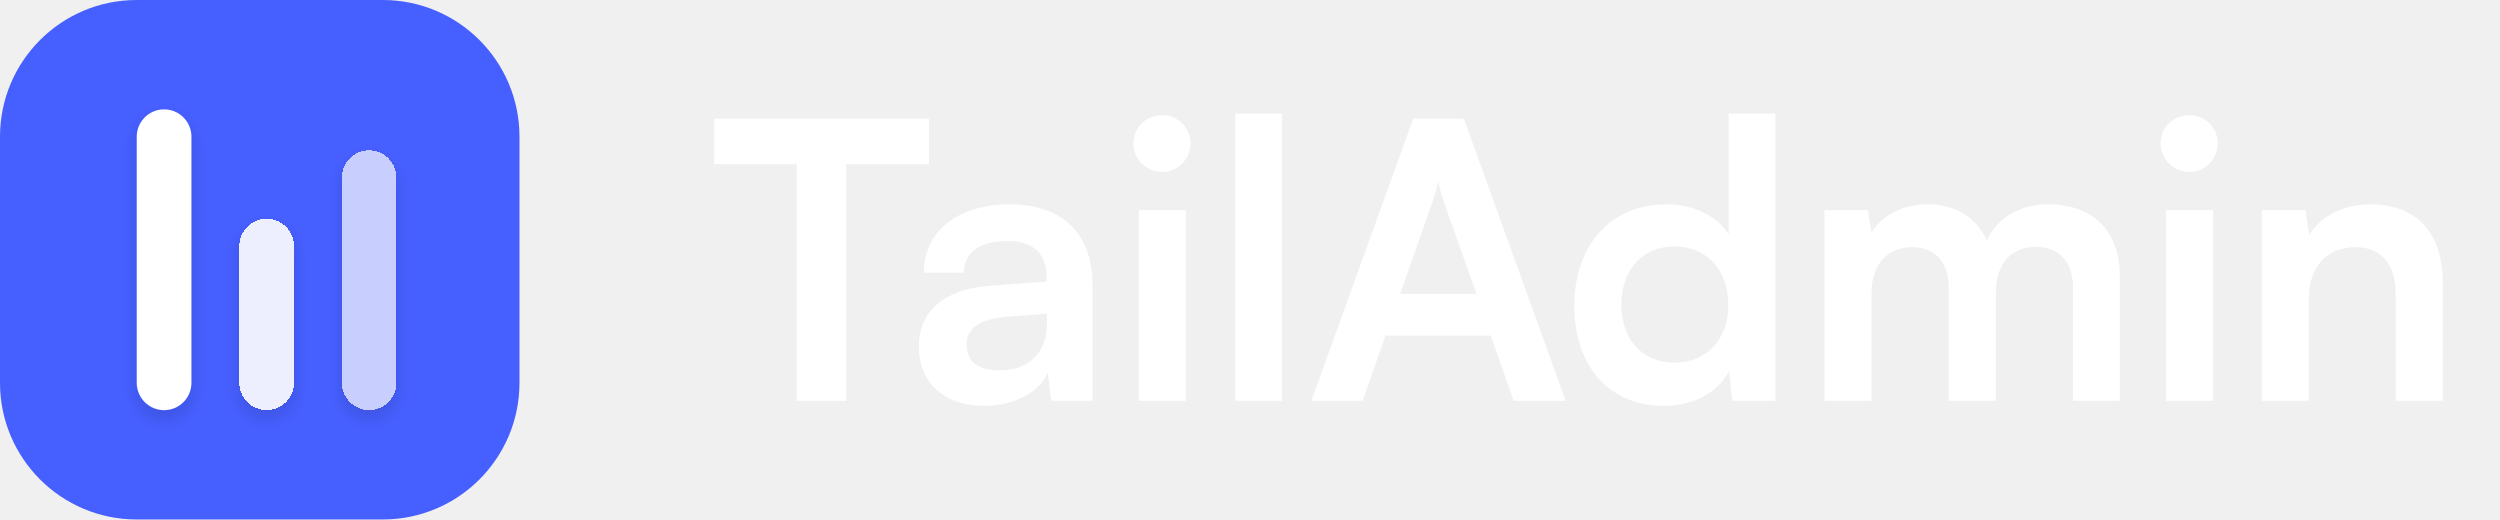
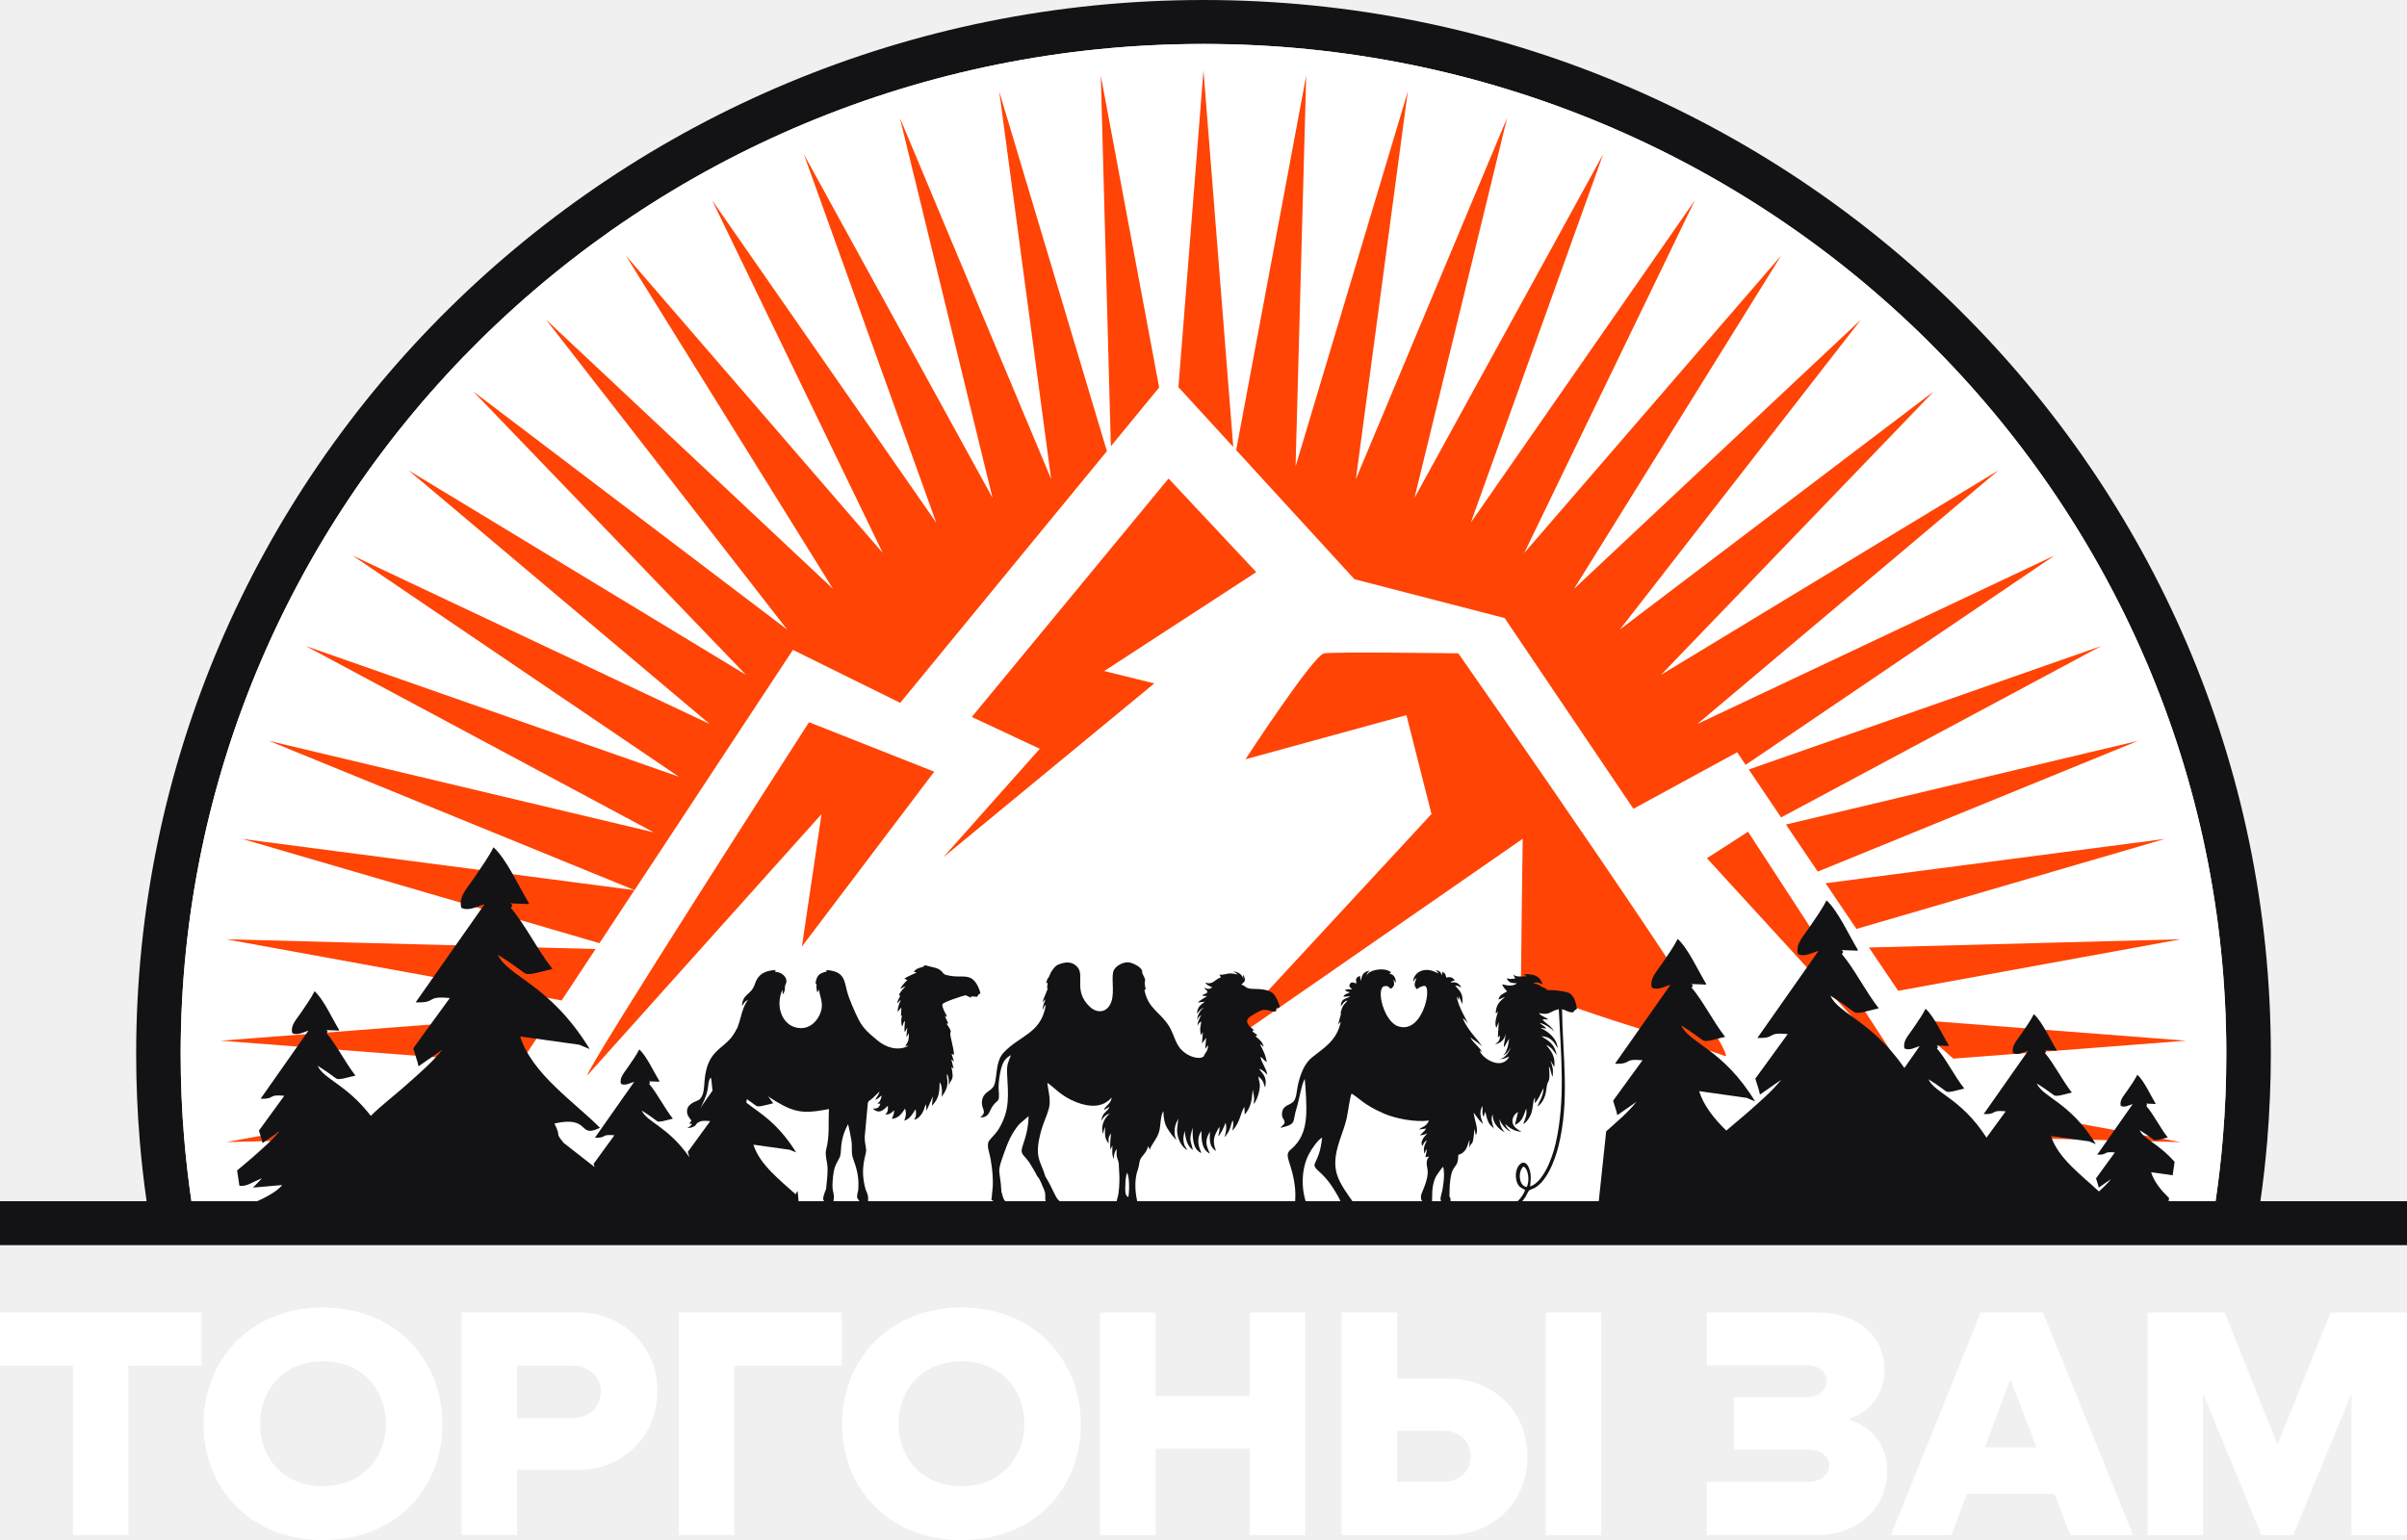
- <svg xmlns="http://www.w3.org/2000/svg" width="154" height="32" viewBox="0 0 154 32" fill="none">
-   <path d="M0 8.421C0 3.77 3.77 0 8.421 0H23.579C28.23 0 32 3.77 32 8.421V23.579C32 28.23 28.23 32 23.579 32H8.421C3.77 32 0 28.23 0 23.579V8.421Z" fill="#465FFF" />
-   <g filter="url(#filter0_d_1608_324)">
-     <path d="M8.424 8.422C8.424 7.491 9.178 6.737 10.108 6.737C11.038 6.737 11.792 7.491 11.792 8.422V23.579C11.792 24.51 11.038 25.264 10.108 25.264C9.178 25.264 8.424 24.51 8.424 23.579V8.422Z" fill="white" />
+ <svg xmlns="http://www.w3.org/2000/svg" width="200" height="128" viewBox="0 0 200 128" fill="none">
+   <g clip-path="url(#clip0_17_2006)">
+     <path d="M16.744 109.087V113.504H10.678V127.584H6.066V113.504H0V109.087H16.744Z" fill="white" />
+     <path d="M16.912 118.393C16.912 113.091 20.742 108.675 26.836 108.675C32.93 108.675 36.761 113.091 36.761 118.393C36.761 123.695 32.93 128.003 26.836 128.003C20.742 128.003 16.912 123.641 16.912 118.393ZM32.064 118.336C32.064 115.546 30.136 113.145 26.836 113.145C23.536 113.145 21.609 115.546 21.609 118.336C21.609 121.125 23.509 123.526 26.836 123.526C30.164 123.526 32.064 121.095 32.064 118.336Z" fill="white" />
+     <path d="M54.621 115.604C54.621 119.496 51.629 122.174 48.024 122.174H42.964V127.584H38.352V109.084H48.024C51.714 109.084 54.621 111.847 54.621 115.6V115.604ZM47.603 117.866C48.832 117.866 49.924 117.037 49.924 115.631C49.924 114.332 48.804 113.504 47.603 113.504H42.964V117.866H47.603Z" fill="white" />
+     <path d="M56.408 127.588V109.087H69.937V113.504H61.019V127.584H56.408V127.588Z" fill="white" />
+     <path d="M69.965 118.393C69.965 113.091 73.795 108.675 79.889 108.675C85.983 108.675 89.814 113.091 89.814 118.393C89.814 123.695 85.983 128.003 79.889 128.003C73.795 128.003 69.965 123.641 69.965 118.393ZM85.117 118.336C85.117 115.546 83.189 113.145 79.889 113.145C76.589 113.145 74.662 115.546 74.662 118.336C74.662 121.125 76.561 123.526 79.889 123.526C83.217 123.526 85.117 121.095 85.117 118.336Z" fill="white" />
+     <path d="M103.846 109.087H108.458V127.588H103.846V120.409H96.02V127.588H91.409V109.087H96.02V116.019H103.846V109.087Z" fill="white" />
+     <path d="M120.309 114.582C123.973 114.582 126.906 117.179 126.906 121.071C126.906 124.964 124 127.588 120.309 127.588H111.477V109.087H116.088V114.582H120.309ZM119.888 123.168C121.426 123.168 122.209 122.12 122.209 121.041C122.209 119.962 121.426 118.914 119.888 118.914H116.088V123.165H119.888V123.168ZM128.444 109.087H133.055V127.588H128.444V109.087Z" fill="white" />
+     <path d="M153.681 118.031C155.386 118.501 156.81 119.993 156.81 122.282C156.81 125.43 154.212 127.584 151.079 127.584H141.826V123.168H150.213C151.387 123.168 152.004 122.478 152.004 121.815C152.004 121.153 151.415 120.49 150.213 120.49H144.065V116.128H150.104C151.192 116.128 151.781 115.438 151.781 114.775C151.781 114.112 151.25 113.477 150.104 113.477H141.829V109.087H151.024C154.157 109.087 156.587 110.91 156.587 113.865C156.587 115.688 155.495 117.318 153.681 117.923V118.035V118.031Z" fill="white" />
+     <path d="M172.02 127.588L170.706 124.162H163.438L162.151 127.588H157.118L164.581 109.087H169.754L177.244 127.588H172.017H172.02ZM164.92 120.297H169.223L167.043 114.663L164.917 120.297H164.92Z" fill="white" />
+     <path d="M200 127.588H195.389V115.827L190.551 127.588H187.895L183.057 115.827V127.588H178.446V109.087H184.848L189.237 120.077L193.653 109.087H200V127.588Z" fill="white" />
+     <path d="M15.909 99.839H184.095C184.352 98.101 184.557 96.329 184.704 94.526C184.892 92.254 184.988 89.945 184.988 87.601C184.988 64.421 175.475 43.432 160.097 28.242C144.719 13.049 123.469 3.655 100.002 3.655C76.534 3.655 55.285 13.049 39.907 28.242C24.529 43.432 15.015 64.421 15.015 87.601C15.015 89.945 15.111 92.254 15.299 94.526C15.45 96.326 15.652 98.097 15.909 99.839ZM0 99.839H12.181C11.941 98.168 11.753 96.491 11.612 94.814C11.414 92.423 11.314 90.016 11.314 87.601C11.314 63.41 21.242 41.511 37.291 25.659C53.34 9.806 75.51 0 99.998 0C124.486 0 146.66 9.806 162.709 25.659C178.758 41.511 188.686 63.41 188.686 87.601C188.686 90.016 188.583 92.423 188.388 94.814C188.247 96.491 188.059 98.168 187.819 99.839H200V103.494H0V99.839Z" fill="#131316" />
+     <mask id="mask0_17_2006" style="mask-type:luminance" maskUnits="userSpaceOnUse" x="15" y="3" width="170" height="97">
+       <path d="M15.296 94.527C15.447 96.326 15.649 98.097 15.905 99.839H184.091C184.348 98.097 184.553 96.329 184.701 94.527C184.889 92.254 184.985 89.945 184.985 87.601C184.985 64.421 175.471 43.432 160.093 28.239C144.715 13.049 123.466 3.652 99.998 3.652C76.531 3.652 55.282 13.046 39.904 28.239C24.525 43.432 15.012 64.418 15.012 87.601C15.012 89.945 15.108 92.254 15.296 94.527Z" fill="white" />
+     </mask>
+     <g mask="url(#mask0_17_2006)">
+       <path d="M15.014 2.836L14.539 99.836L184.982 100.667L185.457 3.667L15.014 2.836Z" fill="white" />
+     </g>
+     <path fill-rule="evenodd" clip-rule="evenodd" d="M92.302 37.092L91.467 6.286L96.315 32.206L92.302 37.092ZM52.717 73.981L22.341 61.577L54.323 69.182L25.405 53.695L56.408 64.56L29.288 46.171L58.969 60.177L33.94 39.09L61.978 56.086L39.318 32.53L65.405 52.325L45.364 26.558L69.212 48.941L52.005 21.246L73.354 45.968L59.174 16.651L77.791 43.439L66.791 12.816L82.47 41.383L74.771 9.793L87.342 39.821L83.028 7.608L91.974 37.498L74.799 58.419L65.884 54.016L52.728 73.981H52.717ZM49.811 78.393L20.13 69.73L52.714 73.987L49.811 78.393ZM46.672 83.155L18.791 78.069L49.486 78.88L46.668 83.155H46.672ZM43.204 88.416L18.343 86.499L45.864 84.379L43.2 88.416H43.204ZM39.27 94.388L27.737 94.692L27.24 94.53L27.114 94.709L18.795 94.929L41.663 90.756L39.27 94.385V94.388ZM167.296 92.393L181.205 94.932L169.833 94.631L167.296 92.396V92.393ZM159.361 84.781L181.654 86.499L162.301 87.99L160.391 86.306L159.361 84.778V84.781ZM155.294 78.755L181.205 78.069L157.721 82.353L155.294 78.755ZM151.689 73.412L179.87 69.73L154.253 77.21L151.689 73.412ZM148.395 68.533L177.659 61.574L151.038 72.445L148.395 68.53V68.533ZM145.307 63.958L174.595 53.695L147.995 67.941L145.307 63.961V63.958ZM102.713 37.413L108.533 6.286L107.65 38.769L116.975 7.608L112.662 39.821L125.229 9.793L117.53 41.383L133.209 12.816L122.21 43.439L140.826 16.651L126.646 45.968L147.995 21.246L130.789 48.941L154.636 26.558L134.595 52.325L160.682 32.53L138.022 56.086L166.06 39.09L141.032 60.177L170.713 46.171L145.047 63.572L144.342 62.527L135.722 67.224L125.024 51.372L112.542 48.142L102.717 37.413H102.713ZM99.998 5.847L102.473 37.153L97.917 32.178L99.998 5.847Z" fill="#FF4405" />
+     <path fill-rule="evenodd" clip-rule="evenodd" d="M97.095 39.777L80.748 59.592L86.397 62.237L78.373 71.262L95.911 56.803L91.751 55.775L104.384 47.554L97.099 39.777H97.095ZM103.487 63.109C103.487 63.109 109.132 54.449 110.026 54.303C110.916 54.158 121.172 54.303 121.172 54.303C121.172 54.303 145.099 88.504 143.315 87.77C141.531 87.037 126.376 82.779 126.376 81.606C126.376 80.432 126.523 69.716 126.523 69.716L100.07 88.064L118.944 67.66L116.862 59.44L103.487 63.109ZM141.829 71.333L145.246 69.131L158.621 89.681L141.829 71.333ZM48.798 89.387C48.798 88.653 67.222 60.028 67.222 60.028L77.626 64.14L66.63 78.674L68.263 67.664L48.798 89.387Z" fill="#FF4405" />
+     <path fill-rule="evenodd" clip-rule="evenodd" d="M66.278 98.997L66.514 101.665H20.431C20.346 101.222 20.267 100.775 20.188 100.329C21.53 99.822 22.947 99.152 23.444 98.496L21.023 98.709L21.77 97.932C20.743 98.351 20.575 98.601 19.894 98.567C19.829 98.141 19.764 97.715 19.702 97.286C20.164 96.883 20.654 96.495 21.023 96.166C21.828 95.443 22.567 94.827 23.194 94.05L21.818 95.01L21.753 94.74L21.516 93.972L23.622 91.077C22.174 90.935 22.937 91.365 21.653 91.324L25.624 85.67C25.268 85.755 24.727 86.103 24.286 85.87C24.122 85.214 24.604 84.771 25.039 84.128C25.398 83.594 25.864 82.941 26.138 82.387C26.888 83.06 27.617 84.683 28.189 85.623C28.103 85.684 28.055 85.65 27.904 85.647C26.443 85.62 27.494 85.525 27.134 85.87C27.945 86.817 28.699 88.338 29.537 89.4L28.462 89.66C27.757 89.742 28.281 89.775 26.395 88.582C26.884 89.688 28.798 90.134 30.811 92.748C31.667 91.892 32.838 90.999 33.625 90.296C34.789 89.255 35.854 88.369 36.754 87.246L34.775 88.629L34.679 88.237L34.337 87.131L37.374 82.955C35.289 82.752 36.388 83.371 34.536 83.313L40.26 75.161C39.746 75.279 38.969 75.783 38.329 75.448C38.093 74.505 38.794 73.862 39.417 72.936C39.938 72.161 40.609 71.225 41.006 70.423C42.084 71.394 43.135 73.734 43.96 75.09C43.837 75.181 43.769 75.13 43.553 75.123C41.441 75.086 42.961 74.951 42.44 75.448C43.608 76.814 44.696 79.005 45.905 80.537L44.351 80.916C43.337 81.031 44.097 81.078 41.372 79.357C42.177 81.183 45.672 81.761 49 87.195L48.13 86.834L43.221 86.147C44.186 89.251 47.764 91.622 49.852 93.739C47.952 94.665 49.15 92.697 46.066 93.38C46.713 94.672 46.014 93.969 46.833 94.993L49.404 97.002L49.321 96.738L51.05 94.361C49.862 94.246 50.489 94.597 49.434 94.564L52.694 89.921C52.403 89.989 51.961 90.276 51.594 90.087C51.461 89.546 51.858 89.184 52.211 88.653C52.509 88.213 52.892 87.679 53.118 87.226C53.731 87.777 54.33 89.109 54.802 89.88C54.73 89.931 54.693 89.904 54.569 89.9C53.364 89.88 54.231 89.802 53.936 90.087C54.6 90.861 55.22 92.112 55.908 92.981L55.021 93.198C54.446 93.265 54.878 93.289 53.327 92.308C53.755 93.279 55.514 93.634 57.284 96.187L57.151 95.744L59.013 93.184C57.733 93.055 58.407 93.438 57.271 93.404L60.783 88.396C60.468 88.47 59.992 88.781 59.599 88.575C59.455 87.993 59.883 87.601 60.266 87.03C60.584 86.556 60.999 85.981 61.242 85.491C61.903 86.086 62.55 87.523 63.056 88.355C62.981 88.409 62.936 88.379 62.806 88.376C61.509 88.352 62.44 88.267 62.122 88.575C62.84 89.414 63.505 90.76 64.251 91.7L63.296 91.929C62.673 92.001 63.138 92.031 61.468 90.972C61.947 92.061 63.98 92.43 65.966 95.494C66.024 95.588 66.086 95.686 66.147 95.784L65.983 95.717L65.614 95.565L62.601 95.142C63.118 96.806 64.864 98.128 66.151 99.305L66.12 99.213L66.278 98.997Z" fill="#131316" />
+     <path fill-rule="evenodd" clip-rule="evenodd" d="M180.531 97.685L178.737 97.431C178.987 98.236 179.573 98.939 180.233 99.585C180.117 100.282 179.99 100.975 179.86 101.665H132.651L133.459 94.033C134.397 93.194 135.253 92.484 135.979 91.578L134.383 92.69L134.311 92.379L134.034 91.487L136.479 88.125C134.798 87.963 135.684 88.46 134.192 88.413L138.8 81.853C138.389 81.947 137.762 82.356 137.249 82.086C137.057 81.325 137.622 80.808 138.122 80.06C138.543 79.442 139.08 78.684 139.399 78.042C140.268 78.823 141.114 80.706 141.778 81.798C141.679 81.87 141.624 81.829 141.449 81.822C139.751 81.795 140.973 81.683 140.556 82.086C141.497 83.181 142.37 84.947 143.342 86.181L142.093 86.485C141.278 86.58 141.888 86.614 139.697 85.231C140.344 86.702 143.158 87.168 145.831 91.541L145.133 91.25L141.182 90.692C141.562 91.912 142.439 92.991 143.438 93.972C144.055 93.431 144.722 92.903 145.219 92.46C146.249 91.537 147.197 90.753 147.995 89.755L146.235 90.979L146.157 90.634L145.852 89.654L148.543 85.951C146.691 85.768 147.67 86.32 146.026 86.269L151.103 79.036C150.648 79.144 149.96 79.59 149.392 79.293C149.183 78.454 149.802 77.886 150.357 77.061C150.819 76.378 151.415 75.546 151.764 74.836C152.723 75.698 153.654 77.775 154.386 78.975C154.277 79.053 154.215 79.009 154.024 79.002C152.151 78.972 153.5 78.853 153.038 79.293C154.071 80.503 155.037 82.448 156.108 83.807L154.736 84.142C153.835 84.247 154.506 84.284 152.093 82.759C152.753 84.267 155.485 84.818 158.238 88.764L159.511 86.948C159.172 87.03 158.666 87.361 158.245 87.141C158.091 86.519 158.549 86.1 158.957 85.491C159.299 84.984 159.741 84.368 159.997 83.844C160.706 84.48 161.398 86.015 161.939 86.904C161.86 86.965 161.815 86.932 161.672 86.925C160.285 86.901 161.285 86.813 160.942 87.141C161.709 88.034 162.421 89.475 163.215 90.479L162.195 90.726C161.531 90.803 162.028 90.834 160.241 89.704C160.754 90.868 162.938 91.26 165.061 94.557L166.656 92.369C165.307 92.237 166.019 92.636 164.824 92.599L168.515 87.341C168.183 87.418 167.683 87.746 167.269 87.53C167.118 86.921 167.57 86.505 167.971 85.907C168.306 85.41 168.741 84.805 168.994 84.291C169.689 84.916 170.367 86.424 170.901 87.297C170.822 87.354 170.778 87.324 170.637 87.317C169.275 87.293 170.257 87.209 169.922 87.53C170.672 88.409 171.373 89.823 172.154 90.81L171.154 91.054C170.501 91.128 170.987 91.155 169.234 90.049C169.751 91.226 172.003 91.598 174.15 95.101L173.588 94.868L170.422 94.422C171 96.285 173.037 97.736 174.4 99.031C174.766 98.703 175.105 98.378 175.406 97.999L174.383 98.713L174.338 98.51L174.16 97.942L175.725 95.788C174.65 95.683 175.215 96.004 174.259 95.974L177.21 91.77C176.947 91.831 176.546 92.092 176.218 91.919C176.094 91.432 176.457 91.101 176.776 90.624C177.046 90.228 177.392 89.742 177.594 89.329C178.152 89.829 178.693 91.037 179.117 91.737C179.056 91.781 179.021 91.757 178.908 91.75C177.82 91.733 178.604 91.662 178.337 91.919C178.939 92.623 179.497 93.752 180.12 94.543L179.323 94.74C178.799 94.797 179.189 94.821 177.786 93.935C178.118 94.689 179.336 95.03 180.689 96.569C180.637 96.941 180.586 97.313 180.531 97.685Z" fill="#131316" />
+     <path fill-rule="evenodd" clip-rule="evenodd" d="M93.651 97.482C93.87 97.81 93.84 99.105 93.754 99.497C93.436 99.352 93.504 98.933 93.507 98.534C93.514 98.155 93.528 97.827 93.648 97.479L93.651 97.482ZM82.409 99.491L82.368 99.71C82.463 99.788 82.594 99.879 82.679 99.934C82.713 100.238 82.573 100.394 82.6 100.691C83.073 100.999 83.949 100.874 84.514 100.786C84.524 100.519 84.021 100.147 83.805 100.018C83.617 99.907 83.491 99.856 83.398 99.653C83.306 99.457 83.275 99.207 83.21 99.071C83.1 96.921 82.713 97.759 83.597 95.382C83.805 94.821 84.035 94.341 84.346 93.891C84.713 93.363 84.767 93.374 85.154 93.042C85.271 92.941 85.356 92.846 85.469 92.778C85.452 94.216 84.911 95.23 84.887 95.609C84.863 95.987 85.243 96.167 85.545 96.654C85.798 97.059 85.976 97.343 86.188 97.769C86.404 97.962 86.613 98.571 86.733 98.838C86.849 99.098 86.849 99.169 86.852 99.484C86.859 99.951 86.852 99.795 87.14 100.011C87.184 100.684 86.52 100.945 88.571 100.843L88.972 100.776C88.889 100.231 88.095 100.113 87.749 99.474C87.469 98.956 87.195 98.294 86.863 97.79C86.476 96.454 85.877 96.234 86.527 93.928C86.698 93.313 86.962 92.799 87.14 92.183C87.349 91.449 87.106 90.716 87.02 90.002C87.561 90.33 88.119 91.091 89.413 91.602C90.587 92.065 91.666 92.045 92.368 91.223C92.323 91.73 91.871 91.886 91.714 92.254C91.902 92.187 92.001 92.088 92.196 91.997C92.025 92.423 91.543 92.474 91.519 93.184C91.625 92.907 91.909 92.616 92.203 92.562C91.785 92.914 91.471 93.465 91.621 94.256C91.703 94.06 91.721 93.898 91.823 93.668C91.809 94.324 91.768 94.591 92.121 95.054C92.094 94.557 92.094 94.55 92.313 94.189C92.285 94.686 92.207 95.013 92.268 95.551L92.429 95.216C92.436 95.73 92.364 95.879 92.539 96.346C92.576 95.886 92.583 95.815 92.795 95.484C92.782 95.839 92.734 96.031 92.864 96.359C93.011 96.731 92.946 96.806 92.984 97.242C93.038 97.884 93.018 98.581 92.939 99.18C92.905 99.42 92.833 99.592 92.789 99.808C92.696 100.251 92.878 100.113 93.049 100.299C93.268 100.536 93.1 100.603 93.018 100.924C92.925 101.279 93.107 101.208 93.23 101.479C93.61 101.482 94.007 101.536 94.35 101.526C94.723 101.513 95.096 101.465 95.476 101.476L95.668 101.323C95.531 101.029 95.25 100.82 95 100.661C94.572 100.39 94.63 100.343 94.48 99.781C94.309 99.007 94.257 98.013 94.534 97.245C94.702 96.785 94.617 96.488 94.87 96.167C95.082 95.896 95.298 95.693 95.394 95.264L95.538 95.555C95.681 95.088 96.109 94.716 96.298 94.104C96.469 93.549 96.39 92.785 96.667 92.349C96.684 92.927 96.739 93.347 97.003 93.793C97.164 94.063 97.551 94.628 97.766 94.74C97.605 94.53 97.568 94.114 97.616 93.772C97.67 93.38 97.797 93.262 97.896 92.975C97.879 93.573 97.701 93.874 97.903 94.56C98.03 94.997 98.338 95.45 98.656 95.585C98.495 95.308 98.382 95.23 98.341 94.828C98.297 94.422 98.417 94.219 98.424 93.975C98.53 94.719 98.639 95.25 99.118 95.582C98.875 94.574 98.817 94.814 99.091 93.729C99.101 94.635 99.098 95.528 99.831 95.839C99.557 95.254 99.409 94.615 99.831 93.992C99.814 94.878 99.899 95.572 100.532 95.886C100.224 95.206 100.074 94.821 100.532 94.067C100.508 94.777 100.467 95.298 101.042 95.673C100.721 94.821 100.834 94.472 101.32 93.651C101.361 94.053 101.268 94.141 101.221 94.459C101.505 94.148 101.652 93.769 101.837 93.319C101.95 93.739 101.864 94.161 101.744 94.516C101.898 94.371 102.056 94.131 102.162 93.891C102.22 93.759 102.251 93.637 102.292 93.495C102.299 93.465 102.34 93.333 102.347 93.309C102.429 93.127 102.371 93.231 102.456 93.147C102.504 93.587 102.443 93.614 102.402 93.979C103.059 93.292 103.086 92.427 103.401 91.994L103.425 92.64C103.932 92.041 104.014 91.493 104.093 90.564C104.165 91.128 104.247 91.037 104.185 91.764C104.377 91.531 104.555 91.04 104.627 90.692C104.764 90.043 104.61 89.958 104.555 89.454C104.644 89.583 104.771 89.62 104.897 89.823C105.031 90.036 105.02 90.195 105.12 90.381C105.308 89.508 104.938 89.285 104.61 88.835C104.993 88.954 105.086 89.14 105.301 89.323C105.233 88.808 104.819 88.342 104.73 87.838C104.966 87.973 104.979 88.095 105.253 88.284C105.185 87.726 104.918 87.219 104.685 86.783C104.89 86.881 104.832 86.895 104.997 87.01C104.928 86.614 104.593 86.347 104.329 86.144C104.377 85.958 104.209 86.262 104.384 86.103C104.572 85.934 104.428 86.127 104.452 86.022L104.079 85.745C104.086 85.545 104.045 85.769 104.134 85.64C104.274 85.444 104.168 85.755 104.171 85.606C103.329 84.913 103.439 84.673 104.596 84.074C105.257 83.733 105.38 84.112 106.017 84.071C106.024 84.061 106.03 84.041 106.034 84.034L106.027 83.794L106.339 83.716C106.263 83.317 106.126 83.084 105.948 82.783C105.592 82.188 104.716 82.215 104.048 82.188C103.459 82.164 103.562 81.961 103.141 81.839C103.425 81.558 103.559 81.558 103.319 81.028C103.251 81.17 103.316 81.19 103.305 81.4C103.271 81.014 102.874 80.771 102.467 80.744C102.651 80.832 102.71 80.872 102.84 80.997C101.929 80.784 102.059 81.024 101.31 81.021C101.412 81.153 101.388 81.085 101.44 81.237C100.899 81.416 100.806 81.88 100.146 81.674C100.255 81.856 100.413 81.924 100.604 82.008C100.615 82.015 100.639 82.025 100.649 82.029L100.734 82.073C100.443 82.235 100.341 82.228 100.077 82.086C100.163 82.346 100.193 82.171 100.33 82.424C100.214 82.617 100.351 82.492 100.132 82.607L99.875 82.718C100.05 82.806 100.077 82.776 100.3 82.786C100.142 82.904 99.591 83.222 99.522 83.32L100.118 83.263C99.793 83.493 99.488 83.682 99.457 84.25L99.516 84.179C99.666 84 99.817 83.807 100.053 83.746C99.82 83.848 99.447 84.379 99.492 84.768C99.646 84.389 99.666 84.544 99.803 84.338C99.738 84.619 99.502 84.829 99.502 85.285C99.557 85.112 99.656 84.981 99.82 84.9C99.745 85.4 99.666 85.491 99.793 86.056L99.95 85.782L99.872 86.736L100.221 86.262L100.142 87.182L100.293 86.986C100.293 86.986 100.317 86.955 100.324 86.949L100.389 86.871C100.371 87.124 100.337 87.266 100.217 87.453C100.17 87.523 100.118 87.591 100.087 87.652C99.93 87.97 100.156 87.466 100.053 87.74C99.93 88.078 98.79 88.007 98.05 87.124C97.653 86.651 97.506 85.887 97.15 85.312C96.434 84.152 95.476 83.875 95.134 82.472C95.055 82.154 95.099 82.292 95.199 82.252C95.171 82.032 95.093 81.788 95.117 81.63C95.13 81.545 95.219 81.498 95.048 81.156C94.815 80.696 94.942 81.001 94.908 80.737C94.86 80.362 94.096 80.027 93.816 79.993C93.34 79.935 92.765 80.25 92.566 80.605C92.285 81.105 92.631 82.367 92.357 83.219C92.063 84.129 91.228 84.318 90.539 83.665C89.17 82.36 90.156 81.085 89.523 80.378C89.057 79.861 88.499 79.949 87.91 80.182C87.653 80.284 87.325 80.754 87.243 81.004C87.16 81.251 87.058 81.275 86.993 81.471C86.77 82.14 87.126 81.295 87.027 81.9C86.934 82.468 87.157 81.849 87.027 82.245C86.907 82.61 86.709 82.938 86.626 83.31C86.719 83.185 86.815 83.138 86.88 83.046C86.781 83.327 86.626 83.601 86.63 83.966C86.709 83.79 86.739 83.615 86.894 83.513C86.544 85.91 84.699 86.056 83.371 87.513C82.614 88.342 82.926 89.904 82.484 90.401C82.19 90.736 81.714 90.841 81.608 91.429C81.464 92.217 82.114 92.346 81.443 92.883C82.19 92.873 82.169 92.41 82.463 91.963C82.926 91.263 83.07 91.794 82.981 90.54C82.946 90.06 83.066 89.234 83.189 88.802C83.367 88.173 83.559 87.956 84.004 87.696C83.768 88.294 83.645 88.477 83.682 89.245C83.768 91 83.939 92.234 83.011 93.793C82.737 94.253 82.446 94.472 82.193 94.807C81.93 95.159 82.224 95.849 82.299 96.268C82.686 98.463 82.385 99.119 82.416 99.487L82.409 99.491Z" fill="#131316" />
+     <path fill-rule="evenodd" clip-rule="evenodd" d="M120.494 99.514C120.512 99.578 120.525 99.646 120.529 99.714C120.546 100.001 120.457 100.062 120.669 100.288C120.796 100.424 120.919 100.485 121.087 100.596L121.47 100.955L121.511 101.239C121.371 101.256 120.268 101.239 119.953 101.232C119.748 101.249 118.321 101.222 118.321 101.222C118.03 100.617 118.348 100.802 118.348 100.214C118.348 99.775 118.067 99.95 118.067 99.504C118.057 99.436 118.067 99.345 118.122 99.21C118.355 98.611 118.755 97.779 118.594 97.083C118.512 96.724 118.509 96.342 118.762 96.133L118.433 96.177L118.536 95.696C118.536 95.544 118.557 95.629 118.492 95.531L118.368 95.892C118.208 95.446 118.413 95.071 118.574 94.773C118.286 94.942 118.344 95 118.177 95.26C117.961 94.787 118.447 94.388 118.598 94.202C118.355 94.293 118.327 94.344 117.988 94.361L118.053 94.293C118.053 94.293 118.077 94.269 118.084 94.259C118.091 94.252 118.105 94.239 118.115 94.229C118.249 94.097 118.42 93.965 118.492 93.799L117.923 93.881C118.136 93.627 118.471 93.712 118.735 93.14C117.557 93.282 116.006 92.984 115.041 92.575C113.295 91.835 112.84 91.179 112.302 90.898C112.165 91.172 112.004 92.491 111.898 92.944C111.727 93.664 111.508 94.185 111.296 94.838C110.498 97.299 111.135 98.087 112.61 100.17C112.764 100.387 112.816 100.451 112.905 100.498H112.908H112.912L112.918 100.502H112.922L112.925 100.505H112.929H112.932H112.935L112.939 100.508H112.942H112.946H112.949L112.953 100.512H112.956L112.959 100.515H112.963V100.518H112.97H112.977L112.983 100.522H112.987H112.994L113.001 100.525H113.007H113.014H113.021L113.028 100.529H113.031H113.038V100.532H113.042L113.048 100.535H113.052H113.062V100.542H113.069L113.072 100.549L113.079 100.552H113.086L113.1 100.559L113.117 100.566L113.131 100.573H113.137L113.148 100.579L113.161 100.586H113.165L113.179 100.596H113.182L113.185 100.6C113.202 100.61 113.223 100.616 113.244 100.627L113.264 100.637C113.439 100.721 113.644 100.894 113.819 101.012C113.836 101.083 113.832 101.151 113.774 101.191C113.606 101.313 113.442 101.344 113.09 101.347C112.733 101.35 112.062 101.347 112.062 101.347L111.98 101.212C112.018 101.188 112.039 101.158 112.052 101.11C112.052 101.11 112.056 101.097 112.059 101.087V101.08V101.073V101.066V101.059V101.056V101.053V101.049V101.043V101.039V101.036V101.032V101.026V101.019V101.016V101.012V101.005V100.999V100.995V100.992V100.985V100.978V100.972V100.965V100.958V100.948V100.941V100.934V100.928V100.917V100.911V100.904V100.897V100.89V100.887V100.88V100.873V100.867V100.86V100.857V100.846V100.84V100.833V100.826V100.816C112.049 100.806 112.042 100.799 112.032 100.792C112.032 100.792 112.021 100.786 112.018 100.782C112.015 100.779 112.011 100.775 112.004 100.772C112.001 100.772 111.997 100.765 111.994 100.762C111.994 100.762 111.987 100.755 111.984 100.752L111.977 100.745H111.97V100.738H111.967L111.96 100.731C111.737 100.589 111.607 100.654 111.498 100.255C111.385 99.832 111.357 99.744 111.148 99.379C110.83 98.831 110.542 98.358 110.156 97.928C109.93 97.678 109.817 97.563 109.546 97.316C108.762 96.603 109.618 96.914 109.854 94.55C109.485 94.76 108.968 95.51 108.735 95.97C108.126 97.177 108.095 98.804 108.574 100.096C108.749 100.569 108.844 100.498 109.218 100.731C109.594 100.965 109.611 101.11 109.875 101.354C109.861 101.496 109.875 101.469 109.817 101.489H107.835H107.889C107.995 100.762 108.119 100.742 107.619 100.397C107.585 99.879 107.67 99.43 107.615 98.838C107.407 96.623 106.592 96.082 107.246 95.548C108.047 94.895 108.447 94.002 108.526 92.792C108.588 91.845 108.495 90.641 108.417 89.688C108.173 89.992 107.924 91.517 107.746 92.065C107.348 93.282 107.814 93.404 106.404 93.742C106.527 93.509 106.777 93.471 106.732 93.228C106.688 92.984 106.493 92.937 106.523 92.535C106.571 91.899 107.044 91.906 107.407 91.622C107.728 91.371 107.735 90.729 107.828 90.269C107.924 89.792 108.061 89.346 108.252 88.923C108.454 88.48 108.718 88.129 109.005 87.899C110.053 87.057 111.066 86.499 111.405 84.936C111.299 85.021 111.272 85.034 111.186 85.166L111.436 84.213C111.368 84.186 111.453 84.253 111.378 84.189C111.474 83.986 111.474 83.821 111.6 83.604C111.71 83.408 111.874 83.327 111.956 83.161C111.662 83.212 111.583 83.466 111.405 83.638C111.439 82.938 111.833 83.063 112.203 82.803L111.631 82.847C111.706 82.59 111.994 82.613 112.158 82.468C112.076 82.448 112.028 82.444 111.932 82.41L111.771 82.329C111.765 82.309 111.744 82.312 111.734 82.302C112.11 82.184 111.939 82.221 112.343 82.235C112.288 82.12 111.991 82.032 112.186 81.754C112.316 81.569 112.542 81.694 112.699 81.754C112.644 81.295 112.655 81.301 112.997 81.095L113.055 81.531C113.196 81.021 113.24 80.791 113.812 80.669C113.692 80.794 113.548 80.875 113.569 81.122C113.579 80.649 115.013 80.338 115.571 80.804C115.571 80.885 115.572 80.841 115.428 80.919C115.828 80.994 115.986 81.261 115.982 81.71L115.784 81.389C115.876 81.873 115.873 81.927 115.589 82.181C115.435 82.113 115.513 82.126 115.376 82.035C115.137 81.876 115.281 81.971 115.113 81.964L114.983 81.978C114.329 82.258 115 84.899 116.164 85.298C118.139 85.971 118.974 82.245 118.42 81.957C118.3 81.897 118.232 81.981 118.119 82.005C117.882 82.052 117.923 82.126 117.728 82.214C117.417 81.897 117.571 81.677 117.694 81.301C117.543 81.376 117.495 81.464 117.42 81.636C117.403 81.18 117.745 80.801 118.142 80.679C118.701 80.51 119.087 80.71 119.522 80.909C119.44 80.733 119.423 80.797 119.286 80.642C119.632 80.703 119.71 80.76 119.793 81.071L119.854 80.767C120.176 81.007 120.032 80.872 120.19 81.264C120.484 81.142 120.755 81.271 120.871 81.487C120.679 81.575 120.662 81.487 120.532 81.69C120.984 81.535 121.282 81.785 121.426 82.086C121.282 82.008 121.162 81.92 120.912 81.92C121.381 82.485 121.562 82.529 121.518 83.459L121.217 82.809V83.131L121.049 82.82C121.097 83.594 121.997 84.977 122.001 85.146C121.99 85.028 121.699 84.73 121.539 84.625C121.706 85.072 122.035 85.535 122.292 85.873C122.548 86.215 122.973 86.637 123.137 86.986C122.867 86.641 122.477 86.509 122.175 86.208C122.357 86.651 122.908 86.982 123.144 87.446L122.946 87.314C123.134 87.98 124.804 89.015 125.41 87.814C125.15 87.916 124.969 88.024 124.63 88.031C125.099 87.909 125.386 87.456 125.544 87.026C125.376 87.331 125.208 87.598 124.9 87.719C125.208 87.466 125.328 86.884 125.4 86.326L125.161 86.725C125.099 86.847 125.068 86.918 124.976 87.046C124.914 86.681 125.126 86.309 125.082 85.88C125.109 86.299 124.678 86.776 124.219 86.779C124.541 86.604 124.623 86.465 124.644 86.035C124.585 86.154 124.555 86.161 124.459 86.225L124.531 84.947C124.531 84.947 124.339 85.43 124.335 85.44C124.14 85.028 124.366 84.412 124.483 84.071L124.288 84.253C124.27 83.533 124.637 83.192 125.048 82.884C124.76 82.924 124.753 83.029 124.51 83.077C124.603 82.678 124.893 82.597 125.219 82.414C125.102 82.218 124.921 82.13 124.818 81.809C125.236 81.93 125.725 81.995 126.044 81.734C125.585 81.704 125.352 81.69 125.195 81.305C125.537 81.403 125.575 81.372 125.917 81.322C125.825 81.169 125.794 81.186 125.76 81C125.927 81.227 126.472 81.163 126.852 81.142L126.602 80.963C127.533 80.977 127.906 81.085 128.177 81.805C127.971 81.731 127.677 81.582 127.423 81.707C127.793 81.859 127.711 81.748 128.074 81.995C128.214 82.089 128.235 82.079 128.382 82.14C128.567 82.218 128.498 82.177 128.533 82.292C129.019 82.282 129.916 82.35 130.34 82.522C130.754 82.691 130.977 83.337 131.025 83.865C130.816 84.003 130.867 83.922 130.717 84.142C130.279 84.159 130.193 83.973 129.789 83.888C129.847 87.821 130.446 91.473 129.484 95.304C129.21 96.396 128.471 98.449 127.256 98.848C126.93 98.956 126.961 99.152 126.759 99.467C126.39 100.042 126.04 100.295 125.715 100.417C125.215 100.644 122.429 101.252 121.768 101.262C121.669 101.232 121.682 101.205 121.768 101.178C122.97 101.164 124.568 100.65 125.647 100.163C126.136 99.916 126.533 99.423 126.725 98.909C126.338 98.689 126.105 98.618 125.986 98.043C125.76 96.944 126.711 95.97 127.095 97.225C127.252 97.732 127.184 98.131 127.136 98.621C128.194 98.263 128.947 96.4 129.262 95.03C130.094 91.419 129.693 87.554 129.522 83.881C128.711 84.064 128.817 84.412 127.875 84.206C127.995 84.422 128.433 84.554 128.673 84.737L128.159 84.72L128.317 84.903C128.618 85.17 128.926 85.349 129.132 85.718C128.909 85.488 128.392 85.129 127.944 85.018C128.112 85.224 128.337 85.254 128.478 85.494L127.978 85.427C128.656 85.745 129.361 86.289 129.426 87.121C129.248 86.871 129.008 86.171 128.081 86.13C128.721 86.546 129.169 86.759 129.354 87.713C129.132 87.358 128.854 87.003 128.478 86.854C128.858 87.324 129.258 87.77 129.149 88.69L128.827 88.132C128.998 88.643 129.077 88.866 129.015 89.498C128.868 89.275 128.858 88.849 128.704 88.626C128.848 90.266 128.594 89.525 128.492 90.513C128.42 91.196 128.132 91.74 127.735 91.973C127.951 91.459 128.214 91.125 128.259 90.452C128.207 90.523 128.266 90.418 128.183 90.577C127.985 90.969 127.831 91.385 127.523 91.696L127.547 91.226C127.42 91.385 127.399 91.676 127.369 91.889C127.341 92.092 127.304 92.335 127.239 92.528C127.122 92.873 126.841 93.302 126.564 93.421C126.708 93.072 126.917 92.606 126.811 92.146C126.574 92.819 126.455 93.241 125.876 93.498L126.136 92.43C125.89 92.548 125.575 92.917 125.701 93.39C125.773 93.657 126.153 93.952 126.434 94.056C125.845 94.08 125.318 93.668 125.065 93.417C125.13 93.661 125.383 93.952 125.558 94.063C125.171 93.972 124.671 93.343 124.623 93.066C124.62 93.045 124.609 93.042 124.599 93.028C124.613 93.505 124.808 93.887 125.037 94.114C124.479 93.847 124.007 93.302 124.027 92.623C123.825 93.001 124.038 93.498 124.137 93.833C123.959 93.525 123.702 93.657 123.469 92.626C123.452 92.548 123.452 92.558 123.428 92.491C123.425 92.481 123.411 92.471 123.408 92.447C123.408 92.423 123.394 92.416 123.391 92.403L123.284 92.819C123.23 92.744 123.284 92.87 123.219 92.697C123.185 92.602 123.209 92.68 123.195 92.609C123.182 92.552 123.178 92.427 123.178 92.366C123.178 92.197 123.192 92.078 123.202 91.916C122.846 92.41 123.059 92.91 123.219 93.417C122.959 93.211 122.682 92.788 122.453 92.484C122.483 93.072 122.901 93.83 122.631 94.361L122.511 93.813C122.394 95.48 122.271 94.777 122.076 95.426L122.107 94.773C122.062 94.841 122.093 94.773 122.042 94.905C121.963 95.111 121.912 95.362 121.785 95.541C121.621 95.771 121.508 95.886 121.172 95.987C121.152 96.924 120.933 96.758 120.679 97.33C120.512 97.712 120.457 98.446 120.446 98.892C120.436 99.365 120.433 99.436 120.436 99.47L120.494 99.514ZM118.978 99.937C118.971 100.055 118.978 100.133 119.122 100.282C119.248 100.417 119.372 100.478 119.539 100.589L119.752 100.789C119.779 100.654 119.895 100.579 119.899 100.224C119.899 99.785 119.639 99.967 119.704 99.514C119.752 99.26 119.841 99.014 119.882 98.733C119.977 98.091 120.039 97.597 119.919 96.978C119.786 97.066 119.553 97.451 119.426 97.617C119.087 98.064 118.988 98.865 118.998 99.433C119.005 99.798 118.988 99.819 118.981 99.933L118.978 99.937ZM126.852 98.662C127.119 98.212 127.009 97.117 126.578 96.961C126.126 97.353 126.177 98.567 126.852 98.662Z" fill="#131316" />
+     <path fill-rule="evenodd" clip-rule="evenodd" d="M81.44 82.475C81.44 82.475 81.399 82.319 81.395 82.309C80.8 80.71 80.043 81.342 78.886 81.092C78.413 80.99 78.509 81.038 78.263 80.757C77.927 80.375 77.376 80.415 76.907 80.226C76.77 80.216 76.839 80.317 76.64 80.378C76.558 80.405 76.246 80.449 76.02 80.659C75.88 80.791 76.171 80.652 75.901 80.774L76.171 80.821C76.044 80.912 75.473 81.112 75.137 81.342L75.394 81.46C75.171 81.66 74.959 81.92 74.802 82.164C75.024 82.133 75.031 82.015 75.257 81.988C75.168 82.022 74.767 82.498 74.73 82.627C74.62 83.009 74.969 82.454 74.737 82.904C74.648 83.08 74.569 83.181 74.566 83.394C74.74 83.239 74.648 83.236 74.846 83.121C74.709 83.469 74.596 83.665 74.586 84.111C74.675 84.013 74.802 83.831 74.898 83.739L74.863 84.439C74.901 84.426 74.918 84.412 74.925 84.402C74.932 84.409 74.939 84.412 74.949 84.422C74.86 84.696 74.87 85.051 74.952 85.312C75.086 85.139 75 85.038 75.195 84.849C75.185 85.177 75.103 85.64 75.195 85.772L75.387 85.41L75.312 86.177C75.336 86.167 75.35 86.127 75.356 86.137C75.36 86.147 75.377 86.106 75.384 86.096L75.524 85.87C75.51 86.56 75.463 86.553 75.195 86.986C75.308 86.942 75.356 86.881 75.469 86.942C74.566 87.388 73.586 87.036 72.957 86.512C72.344 86.002 71.745 85.545 71.344 84.747C71.036 84.132 70.546 83.036 70.372 82.356C70.156 81.514 70.16 80.72 68.674 80.628V80.757C68.047 80.896 67.866 81.085 67.76 81.744C67.958 81.846 67.743 81.754 67.9 82.465C67.917 82.458 67.927 82.454 67.938 82.454C67.945 82.441 67.955 82.421 67.969 82.394C67.986 82.367 68.013 82.282 68.037 82.238C68.171 83.033 68.513 83.51 68.078 84.399C67.828 84.913 67.311 85.471 66.52 85.454C65.038 85.423 64.364 83.679 65.014 82.265L65.042 82.657C65.329 82.258 65.134 82.069 65.295 81.765C65.483 81.416 65.158 80.825 64.425 80.777C64.264 80.554 64.514 80.852 64.425 80.625C63.474 80.679 62.967 81.028 62.721 81.792C62.416 82.735 61.714 82.539 61.649 83.618C61.659 83.604 61.673 83.57 61.676 83.581C61.68 83.591 61.697 83.553 61.704 83.543C61.854 83.327 61.875 83.246 62.152 83.107C61.492 83.986 61.598 85.112 60.94 86.019C60.002 87.314 58.756 87.276 58.541 89.85C58.492 90.435 58.492 91.162 58.047 91.432C57.828 91.568 56.983 91.733 57.096 92.511C57.181 93.093 57.986 93.245 57.109 93.762C58.321 93.715 57.88 92.724 58.297 91.906C59.099 90.33 58.667 90.137 59.051 89.556C59.126 89.688 59.136 90.029 59.153 90.188C59.331 91.831 59.468 93.285 58.428 94.712C58.208 95.017 57.794 95.264 57.839 95.717C57.89 96.248 58.222 96.535 58.325 98.402C58.39 99.545 58.267 99.179 58.095 99.734C58.14 100.106 58.386 99.967 58.404 100.299C58.41 100.414 58.362 100.515 58.352 100.654L58.27 101.005C58.27 101.005 58.253 101.039 58.239 101.053C58.246 101.063 58.263 101.063 58.267 101.076C58.321 101.269 59.852 101.3 60.177 101.154C60.071 100.681 59.704 100.569 59.355 100.332C59.119 100.177 59.099 100.163 59.078 99.802C59.064 99.521 58.975 99.399 58.927 99.105C58.667 98.686 58.859 96.806 59.037 96.319C59.297 95.609 59.776 94.939 60.102 94.269C60.163 95.172 59.694 96.163 59.787 96.342C60.153 96.66 60.478 96.887 60.779 97.303C60.944 97.526 61.45 98.331 61.522 98.571C61.687 98.726 61.913 99.21 61.971 99.484C62.156 100.37 62.087 99.822 62.501 100.299C62.525 100.654 62.364 100.735 62.481 101.08C62.676 101.266 63.056 101.245 63.405 101.249C63.593 101.249 63.785 101.245 63.97 101.235C64.196 101.222 64.329 101.235 64.405 101.09C64.234 100.545 63.658 100.403 63.237 100.072C62.957 99.849 62.522 99.118 62.337 98.703C62.108 98.415 61.587 97.293 61.447 96.866C61.18 96.058 61.18 95.257 61.248 94.374C61.327 93.38 61.615 93.062 61.861 92.234C62.036 91.659 62.221 90.489 62.306 89.874C62.991 90.289 63.186 90.874 65.004 91.845C66.397 92.592 67.287 92.477 68.879 92.18C68.811 93.434 68.954 94.368 68.64 95.578C68.53 95.991 68.766 96.65 68.766 97.171C68.766 97.732 68.691 98.3 68.64 98.828C68.578 98.99 68.496 99.183 68.448 99.355C68.335 99.754 68.431 99.666 68.516 99.96C68.691 100.576 68.147 100.478 68.438 101.144C68.975 101.344 69.67 101.33 70.296 101.245C70.303 100.901 69.739 100.573 69.495 100.387C69.311 100.248 69.225 100.065 69.256 99.819C69.307 99.396 69.314 99.514 69.232 99.068C69.112 98.679 69.194 97.901 69.263 97.472C69.365 96.846 69.519 96.711 69.756 96.227C70.005 95.724 69.66 94.942 70.468 93.438C70.581 93.877 70.653 94.29 70.735 94.74C70.837 95.287 70.711 95.808 70.865 96.237C71.194 97.161 71.399 97.847 71.31 98.936C71.036 99.896 71.443 99.504 71.44 100.075C71.44 100.718 71.077 100.458 71.395 101.114C71.823 101.347 72.659 101.279 73.2 101.185L73.155 100.873L72.737 100.481C72.556 100.356 72.422 100.292 72.285 100.146C72.056 99.9 72.152 99.832 72.132 99.521C72.118 99.281 72.019 99.081 71.926 98.868C71.409 97.049 71.988 95.994 71.971 95.609C71.95 95.213 71.837 94.969 71.851 94.489L72.108 91.686C72.169 91.466 72.241 91.5 72.412 91.358C72.659 91.155 72.868 90.908 73.09 90.729C72.994 91.04 72.857 91.145 72.72 91.419C73.022 91.314 73.052 91.182 73.268 91.057C73.241 91.186 73.193 91.344 73.138 91.456C73.022 91.686 73.035 91.558 72.915 91.743L73.145 91.73C73.052 92.068 72.905 92.156 72.518 92.146C73.076 92.653 73.415 92.237 73.771 91.912C73.799 92.328 73.754 92.423 73.559 92.636C73.829 92.629 73.939 92.596 74.131 92.433L74.302 92.284C74.275 92.616 74.22 92.724 74.103 92.991C74.518 92.957 74.778 92.734 74.993 92.443L75.195 92.146C75.339 92.508 75.254 92.873 75.13 93.15C75.579 93.011 75.777 92.656 75.959 92.383C76.065 92.224 75.942 92.322 76.092 92.23C76.137 92.67 76.133 92.765 75.959 93.072C76.346 93.001 76.647 92.541 76.767 92.23C76.798 92.146 76.808 92.099 76.835 92.017L76.952 91.777L76.983 92.332C77.003 92.281 77.479 91.186 77.52 91.118L77.431 91.912C77.962 91.368 78.078 90.918 78.071 89.934L78.201 90.188C78.222 90.262 78.249 90.438 78.256 90.519C78.28 90.753 78.27 90.962 78.225 91.169C79.026 90.171 78.609 89.681 78.687 89.251C78.852 89.552 78.831 89.823 78.852 90.215C79.043 89.532 79.297 89.934 79.057 88.68L79.242 88.825L79.047 88.058C79.197 88.142 79.132 88.135 79.273 88.24L79.071 87.605C79.153 87.564 79.061 87.615 79.269 87.682C79.235 86.959 78.91 86.12 78.965 85.85C78.992 85.714 79.037 85.833 78.982 85.66C78.924 85.474 78.739 85.221 78.653 85.089L78.793 85.062L78.516 84.463C78.698 84.365 78.431 84.602 78.687 84.473C78.667 84.429 78.222 83.689 78.311 83.466C78.386 83.283 80.05 82.749 80.238 82.722L80.687 82.931C80.687 82.891 80.694 82.85 80.697 82.813L81.193 82.85C81.207 82.816 81.272 82.701 81.272 82.701L81.392 82.6C81.44 82.546 81.45 82.597 81.454 82.6C81.454 82.6 81.454 82.573 81.454 82.478L81.44 82.475ZM67.934 82.438C67.9 82.522 68.006 82.427 67.934 82.438V82.438Z" fill="#131316" />
  </g>
-   <g filter="url(#filter1_d_1608_324)">
-     <path d="M14.742 15.157C14.742 14.227 15.496 13.473 16.426 13.473C17.357 13.473 18.111 14.227 18.111 15.157V23.578C18.111 24.508 17.357 25.262 16.426 25.262C15.496 25.262 14.742 24.508 14.742 23.578V15.157Z" fill="white" fill-opacity="0.9" shape-rendering="crispEdges" />
-   </g>
-   <g filter="url(#filter2_d_1608_324)">
-     <path d="M21.055 10.946C21.055 10.016 21.809 9.262 22.739 9.262C23.669 9.262 24.423 10.016 24.423 10.946V23.578C24.423 24.508 23.669 25.262 22.739 25.262C21.809 25.262 21.055 24.508 21.055 23.578V10.946Z" fill="white" fill-opacity="0.7" shape-rendering="crispEdges" />
-   </g>
-   <path d="M44 10.115H49.089V24.691H52.132V10.115H57.221V7.309H44V10.115Z" fill="white" />
-   <path d="M60.617 25C62.448 25 64.042 24.168 64.541 22.955L64.755 24.691H67.299V17.558C67.299 14.3 65.349 12.588 62.187 12.588C59.001 12.588 56.908 14.252 56.908 16.797H59.381C59.381 15.56 60.332 14.847 62.044 14.847C63.518 14.847 64.47 15.489 64.47 17.082V17.343L60.95 17.605C58.168 17.819 56.599 19.174 56.599 21.338C56.599 23.549 58.121 25 60.617 25ZM61.569 22.812C60.261 22.812 59.547 22.289 59.547 21.219C59.547 20.268 60.237 19.674 62.044 19.507L64.493 19.317V19.935C64.493 21.742 63.352 22.812 61.569 22.812Z" fill="white" />
-   <path d="M71.6 10.591C72.551 10.591 73.335 9.806 73.335 8.831C73.335 7.856 72.551 7.095 71.6 7.095C70.601 7.095 69.816 7.856 69.816 8.831C69.816 9.806 70.601 10.591 71.6 10.591ZM70.149 24.691H73.05V12.944H70.149V24.691Z" fill="white" />
-   <path d="M78.972 24.691V7H76.095V24.691H78.972Z" fill="white" />
-   <path d="M83.941 24.691L85.344 20.672H91.835L93.238 24.691H96.448L90.171 7.309H87.056L80.778 24.691H83.941ZM88.221 12.493C88.387 12.017 88.53 11.494 88.601 11.161C88.649 11.518 88.815 12.041 88.958 12.493L90.955 18.104H86.247L88.221 12.493Z" fill="white" />
-   <path d="M102.493 25C104.276 25 105.798 24.215 106.511 22.86L106.701 24.691H109.364V7H106.487V14.443C105.75 13.277 104.3 12.588 102.659 12.588C99.116 12.588 96.976 15.203 96.976 18.865C96.976 22.503 99.092 25 102.493 25ZM103.135 22.337C101.113 22.337 99.877 20.863 99.877 18.77C99.877 16.678 101.113 15.18 103.135 15.18C105.156 15.18 106.464 16.654 106.464 18.77C106.464 20.886 105.156 22.337 103.135 22.337Z" fill="white" />
-   <path d="M115.289 24.691V18.033C115.289 16.131 116.406 15.227 117.785 15.227C119.164 15.227 120.044 16.107 120.044 17.748V24.691H122.945V18.033C122.945 16.107 124.015 15.203 125.418 15.203C126.797 15.203 127.701 16.083 127.701 17.771V24.691H130.578V17.011C130.578 14.3 129.008 12.588 126.155 12.588C124.372 12.588 122.993 13.468 122.398 14.823C121.78 13.468 120.543 12.588 118.76 12.588C117.072 12.588 115.883 13.349 115.289 14.324L115.051 12.944H112.388V24.691H115.289Z" fill="white" />
-   <path d="M134.876 10.591C135.827 10.591 136.612 9.806 136.612 8.831C136.612 7.856 135.827 7.095 134.876 7.095C133.877 7.095 133.093 7.856 133.093 8.831C133.093 9.806 133.877 10.591 134.876 10.591ZM133.426 24.691H136.327V12.944H133.426V24.691Z" fill="white" />
-   <path d="M142.225 24.691V18.366C142.225 16.464 143.318 15.227 145.102 15.227C146.6 15.227 147.575 16.178 147.575 18.152V24.691H150.476V17.462C150.476 14.419 148.954 12.588 146.005 12.588C144.412 12.588 142.985 13.277 142.248 14.466L142.011 12.944H139.324V24.691H142.225Z" fill="white" />
  <defs>
-     <filter id="filter0_d_1608_324" x="7.424" y="6.237" width="5.368" height="20.526" filterUnits="userSpaceOnUse" color-interpolation-filters="sRGB">
-       <feFlood flood-opacity="0" result="BackgroundImageFix" />
-       <feColorMatrix in="SourceAlpha" type="matrix" values="0 0 0 0 0 0 0 0 0 0 0 0 0 0 0 0 0 0 127 0" result="hardAlpha" />
-       <feOffset dy="0.5" />
-       <feGaussianBlur stdDeviation="0.5" />
-       <feComposite in2="hardAlpha" operator="out" />
-       <feColorMatrix type="matrix" values="0 0 0 0 0 0 0 0 0 0 0 0 0 0 0 0 0 0 0.12 0" />
-       <feBlend mode="normal" in2="BackgroundImageFix" result="effect1_dropShadow_1608_324" />
-       <feBlend mode="normal" in="SourceGraphic" in2="effect1_dropShadow_1608_324" result="shape" />
-     </filter>
-     <filter id="filter1_d_1608_324" x="13.742" y="12.973" width="5.368" height="13.79" filterUnits="userSpaceOnUse" color-interpolation-filters="sRGB">
-       <feFlood flood-opacity="0" result="BackgroundImageFix" />
-       <feColorMatrix in="SourceAlpha" type="matrix" values="0 0 0 0 0 0 0 0 0 0 0 0 0 0 0 0 0 0 127 0" result="hardAlpha" />
-       <feOffset dy="0.5" />
-       <feGaussianBlur stdDeviation="0.5" />
-       <feComposite in2="hardAlpha" operator="out" />
-       <feColorMatrix type="matrix" values="0 0 0 0 0 0 0 0 0 0 0 0 0 0 0 0 0 0 0.12 0" />
-       <feBlend mode="normal" in2="BackgroundImageFix" result="effect1_dropShadow_1608_324" />
-       <feBlend mode="normal" in="SourceGraphic" in2="effect1_dropShadow_1608_324" result="shape" />
-     </filter>
-     <filter id="filter2_d_1608_324" x="20.055" y="8.762" width="5.368" height="18" filterUnits="userSpaceOnUse" color-interpolation-filters="sRGB">
-       <feFlood flood-opacity="0" result="BackgroundImageFix" />
-       <feColorMatrix in="SourceAlpha" type="matrix" values="0 0 0 0 0 0 0 0 0 0 0 0 0 0 0 0 0 0 127 0" result="hardAlpha" />
-       <feOffset dy="0.5" />
-       <feGaussianBlur stdDeviation="0.5" />
-       <feComposite in2="hardAlpha" operator="out" />
-       <feColorMatrix type="matrix" values="0 0 0 0 0 0 0 0 0 0 0 0 0 0 0 0 0 0 0.12 0" />
-       <feBlend mode="normal" in2="BackgroundImageFix" result="effect1_dropShadow_1608_324" />
-       <feBlend mode="normal" in="SourceGraphic" in2="effect1_dropShadow_1608_324" result="shape" />
-     </filter>
+     <clipPath id="clip0_17_2006">
+       <rect width="200" height="128" fill="white" />
+     </clipPath>
  </defs>
</svg>
